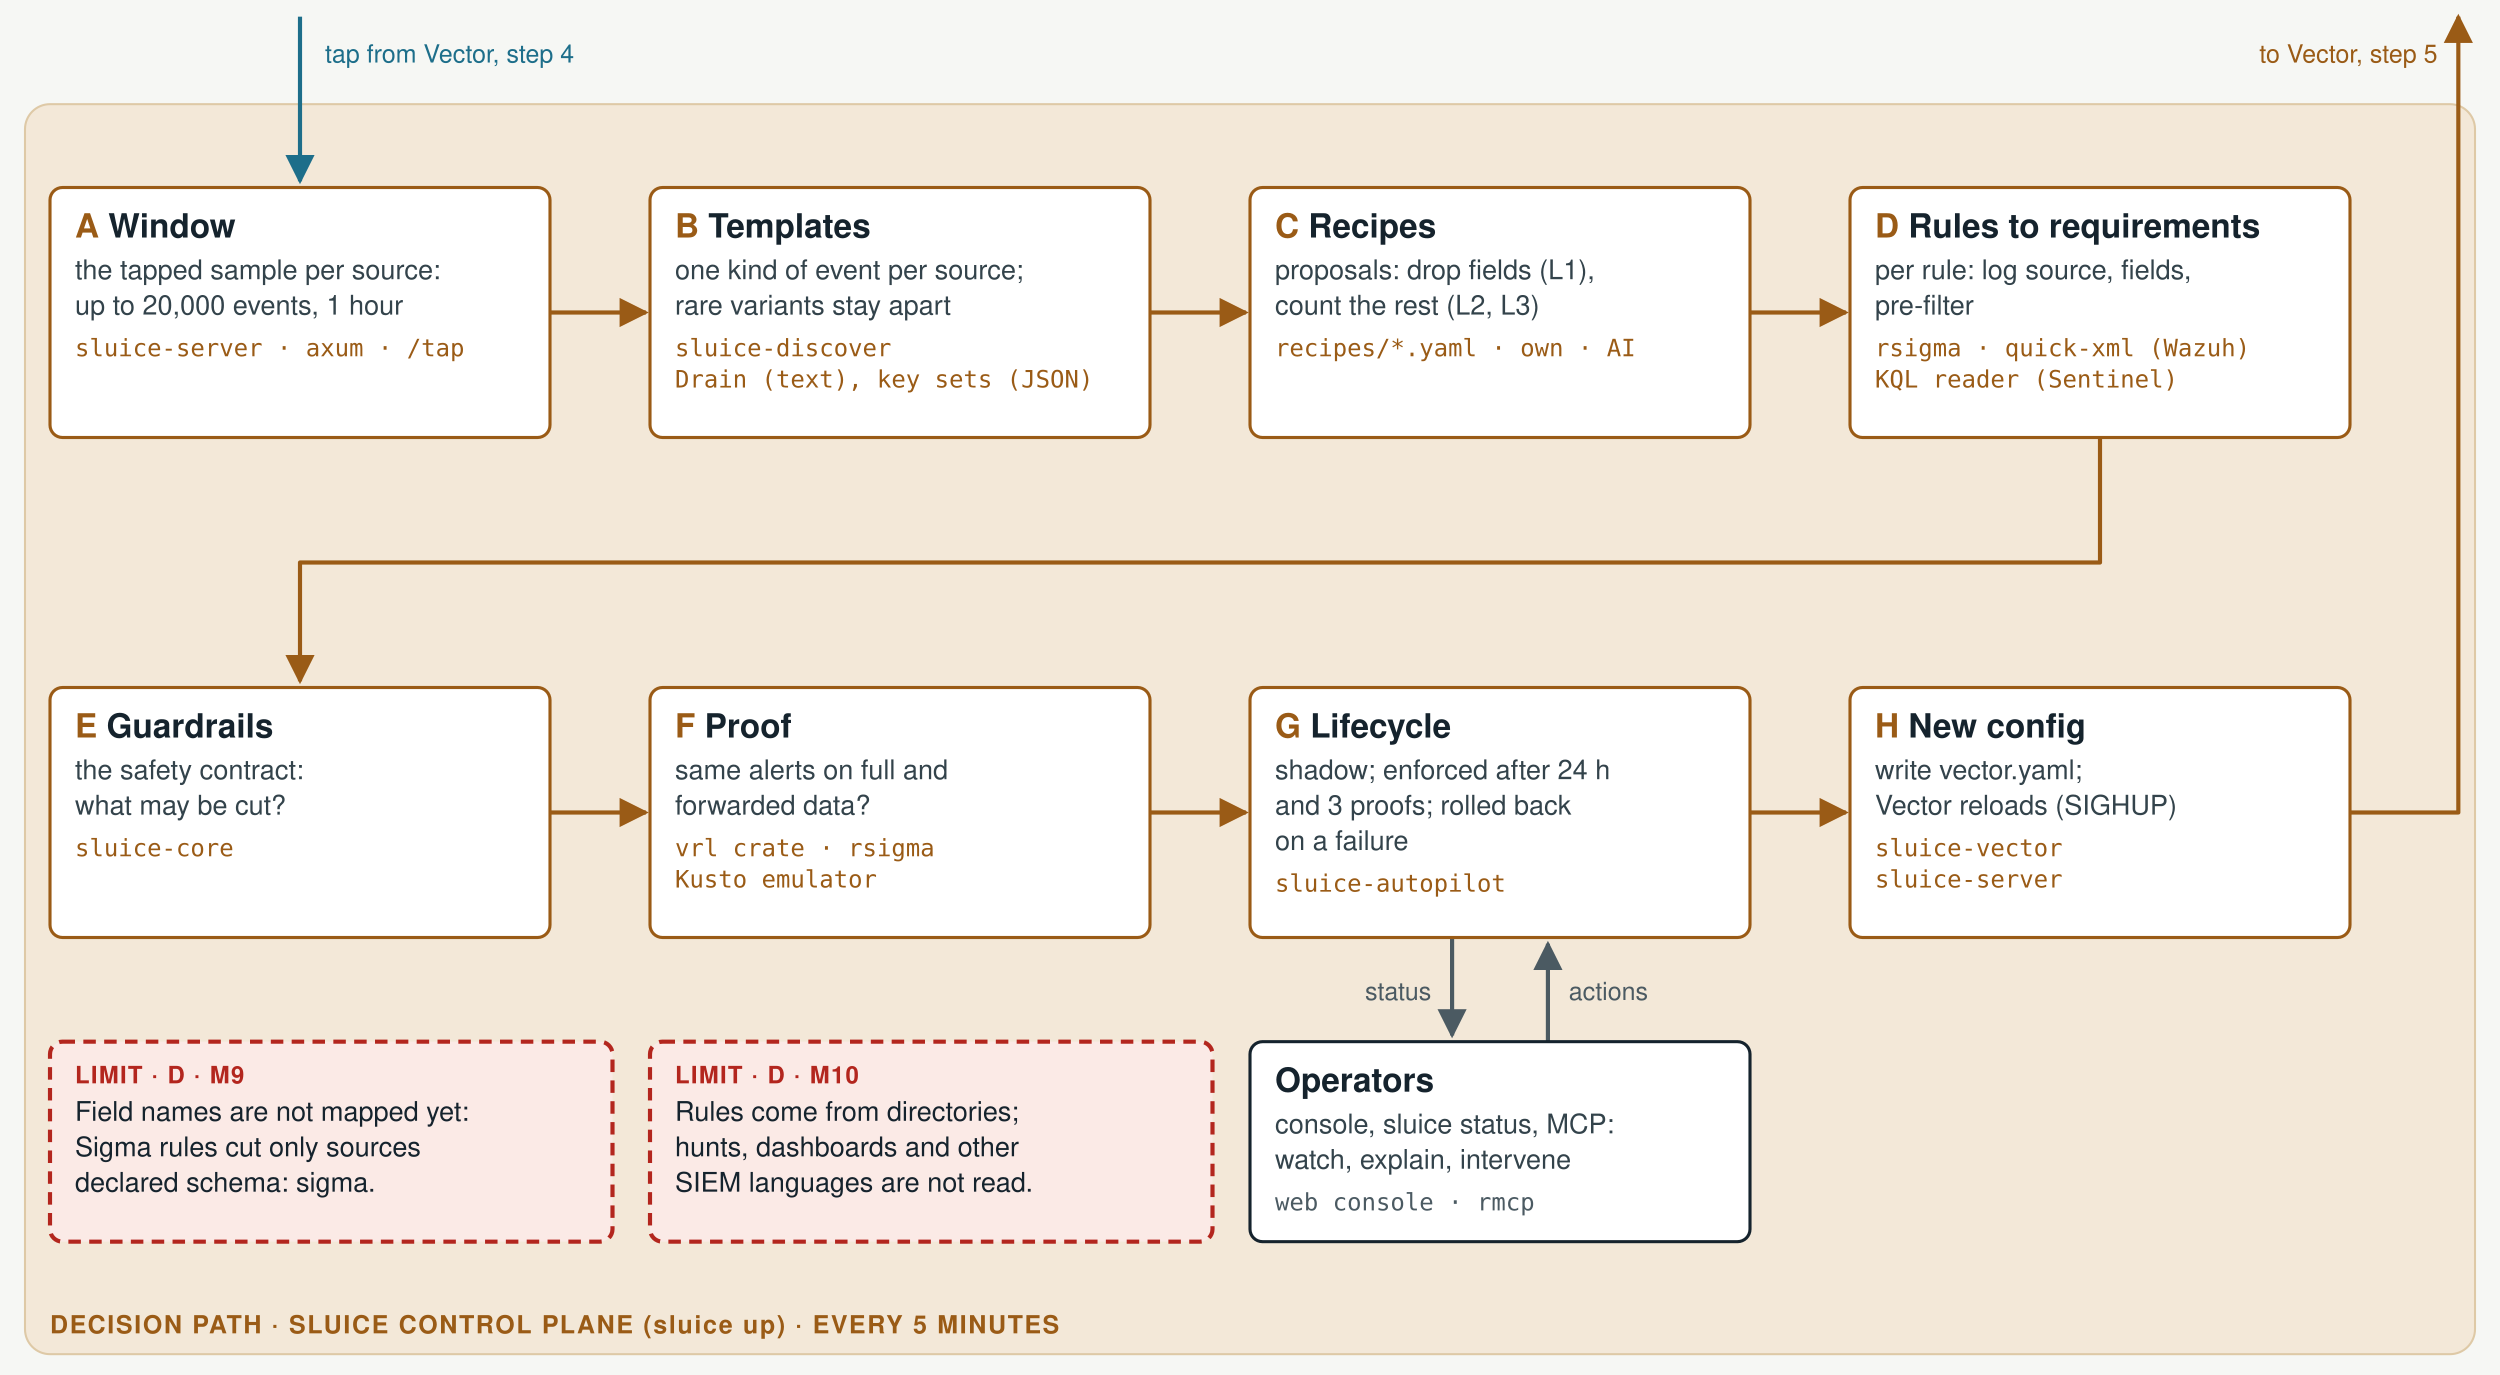
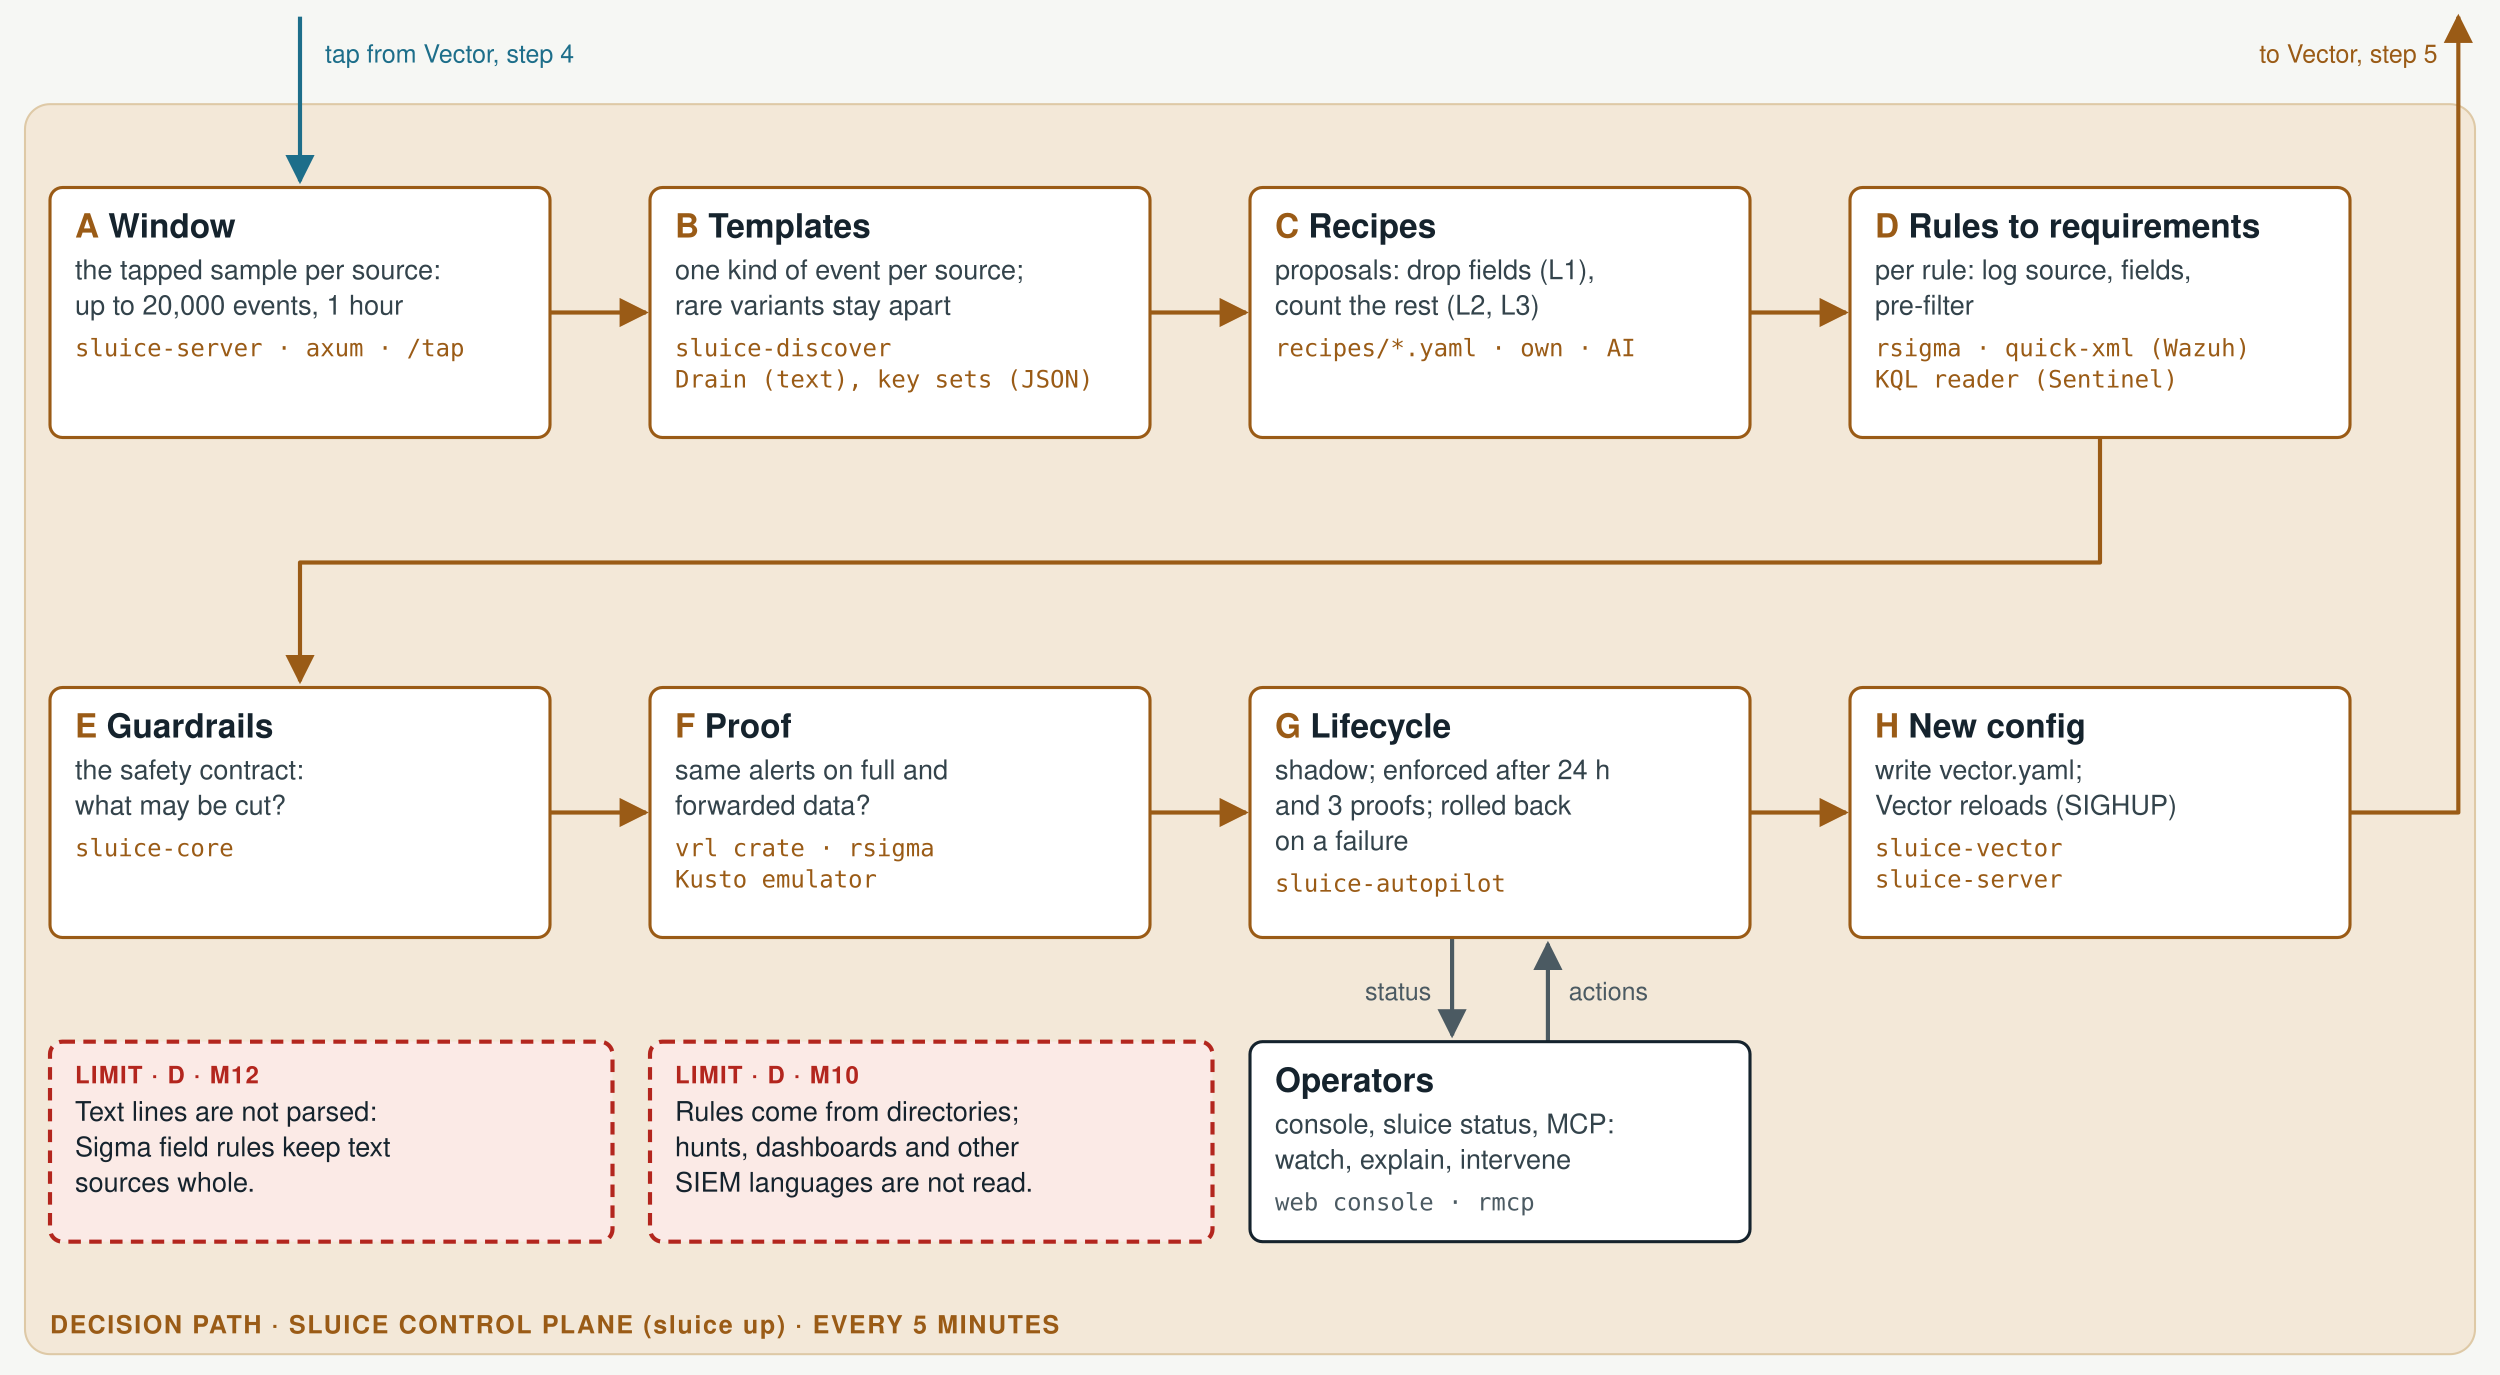
<svg xmlns="http://www.w3.org/2000/svg" viewBox="0 0 1200 660" width="1200" height="660" role="img" aria-label="The decision path: what Sluice decides every five minutes">
  <defs>
    <marker id="h15232D" viewBox="0 0 10 10" refX="9" refY="5" markerWidth="7" markerHeight="7" orient="auto-start-reverse">
      <path d="M0,0 L10,5 L0,10 z" fill="#15232D" />
    </marker>
    <marker id="h1D6E8A" viewBox="0 0 10 10" refX="9" refY="5" markerWidth="7" markerHeight="7" orient="auto-start-reverse">
      <path d="M0,0 L10,5 L0,10 z" fill="#1D6E8A" />
    </marker>
    <marker id="h9A5B16" viewBox="0 0 10 10" refX="9" refY="5" markerWidth="7" markerHeight="7" orient="auto-start-reverse">
      <path d="M0,0 L10,5 L0,10 z" fill="#9A5B16" />
    </marker>
    <marker id="h4B5A62" viewBox="0 0 10 10" refX="9" refY="5" markerWidth="7" markerHeight="7" orient="auto-start-reverse">
      <path d="M0,0 L10,5 L0,10 z" fill="#4B5A62" />
    </marker>
  </defs>
  <rect width="1200" height="660" fill="#F6F7F4" />
  <rect x="12" y="50" width="1176" height="600" rx="12" fill="#F3E8D8" stroke="#DEC9A6" />
  <text x="24" y="640" font-family="-apple-system, 'Segoe UI', Helvetica, Arial, sans-serif" font-size="12" font-weight="700" fill="#9A5B16" text-anchor="start" letter-spacing="0.8">DECISION PATH · SLUICE CONTROL PLANE (sluice up) · EVERY 5 MINUTES</text>
  <polyline points="144,8 144,87" fill="none" stroke="#1D6E8A" stroke-width="2" stroke-linejoin="round" marker-end="url(#h1D6E8A)" />
  <polyline points="264,150 310,150" fill="none" stroke="#9A5B16" stroke-width="2" stroke-linejoin="round" marker-end="url(#h9A5B16)" />
  <polyline points="264,390 310,390" fill="none" stroke="#9A5B16" stroke-width="2" stroke-linejoin="round" marker-end="url(#h9A5B16)" />
  <polyline points="552,150 598,150" fill="none" stroke="#9A5B16" stroke-width="2" stroke-linejoin="round" marker-end="url(#h9A5B16)" />
  <polyline points="552,390 598,390" fill="none" stroke="#9A5B16" stroke-width="2" stroke-linejoin="round" marker-end="url(#h9A5B16)" />
  <polyline points="840,150 886,150" fill="none" stroke="#9A5B16" stroke-width="2" stroke-linejoin="round" marker-end="url(#h9A5B16)" />
  <polyline points="840,390 886,390" fill="none" stroke="#9A5B16" stroke-width="2" stroke-linejoin="round" marker-end="url(#h9A5B16)" />
  <polyline points="1008,210 1008,270 144,270 144,327" fill="none" stroke="#9A5B16" stroke-width="2" stroke-linejoin="round" marker-end="url(#h9A5B16)" />
  <polyline points="1128,390 1180,390 1180,8" fill="none" stroke="#9A5B16" stroke-width="2" stroke-linejoin="round" marker-end="url(#h9A5B16)" />
  <polyline points="697,450 697,497" fill="none" stroke="#4B5A62" stroke-width="2" stroke-linejoin="round" marker-end="url(#h4B5A62)" />
  <polyline points="743,500 743,453" fill="none" stroke="#4B5A62" stroke-width="2" stroke-linejoin="round" marker-end="url(#h4B5A62)" />
  <rect x="24" y="90" width="240" height="120" rx="6" fill="#FFFFFF" stroke="#9A5B16" stroke-width="1.5" />
  <text x="36" y="114" font-family="-apple-system, 'Segoe UI', Helvetica, Arial, sans-serif" font-size="16" font-weight="700" fill="#15232D">
    <tspan fill="#9A5B16">A</tspan>  Window</text>
  <text x="36" y="134" font-family="-apple-system, 'Segoe UI', Helvetica, Arial, sans-serif" font-size="13" font-weight="400" fill="#33434B" text-anchor="start">the tapped sample per source:</text>
  <text x="36" y="151" font-family="-apple-system, 'Segoe UI', Helvetica, Arial, sans-serif" font-size="13" font-weight="400" fill="#33434B" text-anchor="start">up to 20,000 events, 1 hour</text>
  <text x="36" y="171" font-family="ui-monospace, SFMono-Regular, Menlo, Consolas, monospace" font-size="11.5" font-weight="400" fill="#9A5B16" text-anchor="start">sluice-server · axum · /tap</text>
  <rect x="312" y="90" width="240" height="120" rx="6" fill="#FFFFFF" stroke="#9A5B16" stroke-width="1.5" />
  <text x="324" y="114" font-family="-apple-system, 'Segoe UI', Helvetica, Arial, sans-serif" font-size="16" font-weight="700" fill="#15232D">
    <tspan fill="#9A5B16">B</tspan>  Templates</text>
  <text x="324" y="134" font-family="-apple-system, 'Segoe UI', Helvetica, Arial, sans-serif" font-size="13" font-weight="400" fill="#33434B" text-anchor="start">one kind of event per source;</text>
  <text x="324" y="151" font-family="-apple-system, 'Segoe UI', Helvetica, Arial, sans-serif" font-size="13" font-weight="400" fill="#33434B" text-anchor="start">rare variants stay apart</text>
  <text x="324" y="171" font-family="ui-monospace, SFMono-Regular, Menlo, Consolas, monospace" font-size="11.5" font-weight="400" fill="#9A5B16" text-anchor="start">sluice-discover</text>
  <text x="324" y="186" font-family="ui-monospace, SFMono-Regular, Menlo, Consolas, monospace" font-size="11.5" font-weight="400" fill="#9A5B16" text-anchor="start">Drain (text), key sets (JSON)</text>
  <rect x="600" y="90" width="240" height="120" rx="6" fill="#FFFFFF" stroke="#9A5B16" stroke-width="1.5" />
  <text x="612" y="114" font-family="-apple-system, 'Segoe UI', Helvetica, Arial, sans-serif" font-size="16" font-weight="700" fill="#15232D">
    <tspan fill="#9A5B16">C</tspan>  Recipes</text>
  <text x="612" y="134" font-family="-apple-system, 'Segoe UI', Helvetica, Arial, sans-serif" font-size="13" font-weight="400" fill="#33434B" text-anchor="start">proposals: drop fields (L1),</text>
  <text x="612" y="151" font-family="-apple-system, 'Segoe UI', Helvetica, Arial, sans-serif" font-size="13" font-weight="400" fill="#33434B" text-anchor="start">count the rest (L2, L3)</text>
  <text x="612" y="171" font-family="ui-monospace, SFMono-Regular, Menlo, Consolas, monospace" font-size="11.5" font-weight="400" fill="#9A5B16" text-anchor="start">recipes/*.yaml · own · AI</text>
  <rect x="888" y="90" width="240" height="120" rx="6" fill="#FFFFFF" stroke="#9A5B16" stroke-width="1.5" />
  <text x="900" y="114" font-family="-apple-system, 'Segoe UI', Helvetica, Arial, sans-serif" font-size="16" font-weight="700" fill="#15232D">
    <tspan fill="#9A5B16">D</tspan>  Rules to requirements</text>
  <text x="900" y="134" font-family="-apple-system, 'Segoe UI', Helvetica, Arial, sans-serif" font-size="13" font-weight="400" fill="#33434B" text-anchor="start">per rule: log source, fields,</text>
  <text x="900" y="151" font-family="-apple-system, 'Segoe UI', Helvetica, Arial, sans-serif" font-size="13" font-weight="400" fill="#33434B" text-anchor="start">pre-filter</text>
  <text x="900" y="171" font-family="ui-monospace, SFMono-Regular, Menlo, Consolas, monospace" font-size="11.5" font-weight="400" fill="#9A5B16" text-anchor="start">rsigma · quick-xml (Wazuh)</text>
  <text x="900" y="186" font-family="ui-monospace, SFMono-Regular, Menlo, Consolas, monospace" font-size="11.5" font-weight="400" fill="#9A5B16" text-anchor="start">KQL reader (Sentinel)</text>
  <rect x="24" y="330" width="240" height="120" rx="6" fill="#FFFFFF" stroke="#9A5B16" stroke-width="1.5" />
  <text x="36" y="354" font-family="-apple-system, 'Segoe UI', Helvetica, Arial, sans-serif" font-size="16" font-weight="700" fill="#15232D">
    <tspan fill="#9A5B16">E</tspan>  Guardrails</text>
  <text x="36" y="374" font-family="-apple-system, 'Segoe UI', Helvetica, Arial, sans-serif" font-size="13" font-weight="400" fill="#33434B" text-anchor="start">the safety contract:</text>
  <text x="36" y="391" font-family="-apple-system, 'Segoe UI', Helvetica, Arial, sans-serif" font-size="13" font-weight="400" fill="#33434B" text-anchor="start">what may be cut?</text>
  <text x="36" y="411" font-family="ui-monospace, SFMono-Regular, Menlo, Consolas, monospace" font-size="11.5" font-weight="400" fill="#9A5B16" text-anchor="start">sluice-core</text>
  <rect x="312" y="330" width="240" height="120" rx="6" fill="#FFFFFF" stroke="#9A5B16" stroke-width="1.5" />
  <text x="324" y="354" font-family="-apple-system, 'Segoe UI', Helvetica, Arial, sans-serif" font-size="16" font-weight="700" fill="#15232D">
    <tspan fill="#9A5B16">F</tspan>  Proof</text>
  <text x="324" y="374" font-family="-apple-system, 'Segoe UI', Helvetica, Arial, sans-serif" font-size="13" font-weight="400" fill="#33434B" text-anchor="start">same alerts on full and</text>
  <text x="324" y="391" font-family="-apple-system, 'Segoe UI', Helvetica, Arial, sans-serif" font-size="13" font-weight="400" fill="#33434B" text-anchor="start">forwarded data?</text>
  <text x="324" y="411" font-family="ui-monospace, SFMono-Regular, Menlo, Consolas, monospace" font-size="11.5" font-weight="400" fill="#9A5B16" text-anchor="start">vrl crate · rsigma</text>
  <text x="324" y="426" font-family="ui-monospace, SFMono-Regular, Menlo, Consolas, monospace" font-size="11.5" font-weight="400" fill="#9A5B16" text-anchor="start">Kusto emulator</text>
  <rect x="600" y="330" width="240" height="120" rx="6" fill="#FFFFFF" stroke="#9A5B16" stroke-width="1.5" />
  <text x="612" y="354" font-family="-apple-system, 'Segoe UI', Helvetica, Arial, sans-serif" font-size="16" font-weight="700" fill="#15232D">
    <tspan fill="#9A5B16">G</tspan>  Lifecycle</text>
  <text x="612" y="374" font-family="-apple-system, 'Segoe UI', Helvetica, Arial, sans-serif" font-size="13" font-weight="400" fill="#33434B" text-anchor="start">shadow; enforced after 24 h</text>
  <text x="612" y="391" font-family="-apple-system, 'Segoe UI', Helvetica, Arial, sans-serif" font-size="13" font-weight="400" fill="#33434B" text-anchor="start">and 3 proofs; rolled back</text>
  <text x="612" y="408" font-family="-apple-system, 'Segoe UI', Helvetica, Arial, sans-serif" font-size="13" font-weight="400" fill="#33434B" text-anchor="start">on a failure</text>
  <text x="612" y="428" font-family="ui-monospace, SFMono-Regular, Menlo, Consolas, monospace" font-size="11.5" font-weight="400" fill="#9A5B16" text-anchor="start">sluice-autopilot</text>
  <rect x="888" y="330" width="240" height="120" rx="6" fill="#FFFFFF" stroke="#9A5B16" stroke-width="1.5" />
  <text x="900" y="354" font-family="-apple-system, 'Segoe UI', Helvetica, Arial, sans-serif" font-size="16" font-weight="700" fill="#15232D">
    <tspan fill="#9A5B16">H</tspan>  New config</text>
  <text x="900" y="374" font-family="-apple-system, 'Segoe UI', Helvetica, Arial, sans-serif" font-size="13" font-weight="400" fill="#33434B" text-anchor="start">write vector.yaml;</text>
  <text x="900" y="391" font-family="-apple-system, 'Segoe UI', Helvetica, Arial, sans-serif" font-size="13" font-weight="400" fill="#33434B" text-anchor="start">Vector reloads (SIGHUP)</text>
  <text x="900" y="411" font-family="ui-monospace, SFMono-Regular, Menlo, Consolas, monospace" font-size="11.5" font-weight="400" fill="#9A5B16" text-anchor="start">sluice-vector</text>
  <text x="900" y="426" font-family="ui-monospace, SFMono-Regular, Menlo, Consolas, monospace" font-size="11.5" font-weight="400" fill="#9A5B16" text-anchor="start">sluice-server</text>
  <rect x="24" y="500" width="270" height="96" rx="6" fill="#FBEAE6" stroke="#B3261E" stroke-width="2" stroke-dasharray="6 4" />
-   <text x="36" y="520" font-family="-apple-system, 'Segoe UI', Helvetica, Arial, sans-serif" font-size="11.5" font-weight="700" fill="#B3261E" text-anchor="start" letter-spacing="0.6">LIMIT · D · M9</text>
-   <text x="36" y="538" font-family="-apple-system, 'Segoe UI', Helvetica, Arial, sans-serif" font-size="13" font-weight="400" fill="#15232D" text-anchor="start">Field names are not mapped yet:</text>
-   <text x="36" y="555" font-family="-apple-system, 'Segoe UI', Helvetica, Arial, sans-serif" font-size="13" font-weight="400" fill="#15232D" text-anchor="start">Sigma rules cut only sources</text>
-   <text x="36" y="572" font-family="-apple-system, 'Segoe UI', Helvetica, Arial, sans-serif" font-size="13" font-weight="400" fill="#15232D" text-anchor="start">declared schema: sigma.</text>
+   <text x="36" y="520" font-family="-apple-system, 'Segoe UI', Helvetica, Arial, sans-serif" font-size="11.5" font-weight="700" fill="#B3261E" text-anchor="start" letter-spacing="0.6">LIMIT · D · M12</text>
+   <text x="36" y="538" font-family="-apple-system, 'Segoe UI', Helvetica, Arial, sans-serif" font-size="13" font-weight="400" fill="#15232D" text-anchor="start">Text lines are not parsed:</text>
+   <text x="36" y="555" font-family="-apple-system, 'Segoe UI', Helvetica, Arial, sans-serif" font-size="13" font-weight="400" fill="#15232D" text-anchor="start">Sigma field rules keep text</text>
+   <text x="36" y="572" font-family="-apple-system, 'Segoe UI', Helvetica, Arial, sans-serif" font-size="13" font-weight="400" fill="#15232D" text-anchor="start">sources whole.</text>
  <rect x="312" y="500" width="270" height="96" rx="6" fill="#FBEAE6" stroke="#B3261E" stroke-width="2" stroke-dasharray="6 4" />
  <text x="324" y="520" font-family="-apple-system, 'Segoe UI', Helvetica, Arial, sans-serif" font-size="11.5" font-weight="700" fill="#B3261E" text-anchor="start" letter-spacing="0.6">LIMIT · D · M10</text>
  <text x="324" y="538" font-family="-apple-system, 'Segoe UI', Helvetica, Arial, sans-serif" font-size="13" font-weight="400" fill="#15232D" text-anchor="start">Rules come from directories;</text>
  <text x="324" y="555" font-family="-apple-system, 'Segoe UI', Helvetica, Arial, sans-serif" font-size="13" font-weight="400" fill="#15232D" text-anchor="start">hunts, dashboards and other</text>
  <text x="324" y="572" font-family="-apple-system, 'Segoe UI', Helvetica, Arial, sans-serif" font-size="13" font-weight="400" fill="#15232D" text-anchor="start">SIEM languages are not read.</text>
  <rect x="600" y="500" width="240" height="96" rx="6" fill="#FFFFFF" stroke="#15232D" stroke-width="1.5" />
  <text x="612" y="524" font-family="-apple-system, 'Segoe UI', Helvetica, Arial, sans-serif" font-size="16" font-weight="700" fill="#15232D">Operators</text>
  <text x="612" y="544" font-family="-apple-system, 'Segoe UI', Helvetica, Arial, sans-serif" font-size="13" font-weight="400" fill="#33434B" text-anchor="start">console, sluice status, MCP:</text>
  <text x="612" y="561" font-family="-apple-system, 'Segoe UI', Helvetica, Arial, sans-serif" font-size="13" font-weight="400" fill="#33434B" text-anchor="start">watch, explain, intervene</text>
  <text x="612" y="581" font-family="ui-monospace, SFMono-Regular, Menlo, Consolas, monospace" font-size="11.5" font-weight="400" fill="#4B5A62" text-anchor="start">web console · rmcp</text>
  <text x="156" y="30" font-family="-apple-system, 'Segoe UI', Helvetica, Arial, sans-serif" font-size="12" font-weight="400" fill="#1D6E8A" text-anchor="start">tap from Vector, step 4</text>
  <text x="1170" y="30" font-family="-apple-system, 'Segoe UI', Helvetica, Arial, sans-serif" font-size="12" font-weight="400" fill="#9A5B16" text-anchor="end">to Vector, step 5</text>
  <text x="687" y="480" font-family="-apple-system, 'Segoe UI', Helvetica, Arial, sans-serif" font-size="12" font-weight="400" fill="#4B5A62" text-anchor="end">status</text>
  <text x="753" y="480" font-family="-apple-system, 'Segoe UI', Helvetica, Arial, sans-serif" font-size="12" font-weight="400" fill="#4B5A62" text-anchor="start">actions</text>
</svg>
